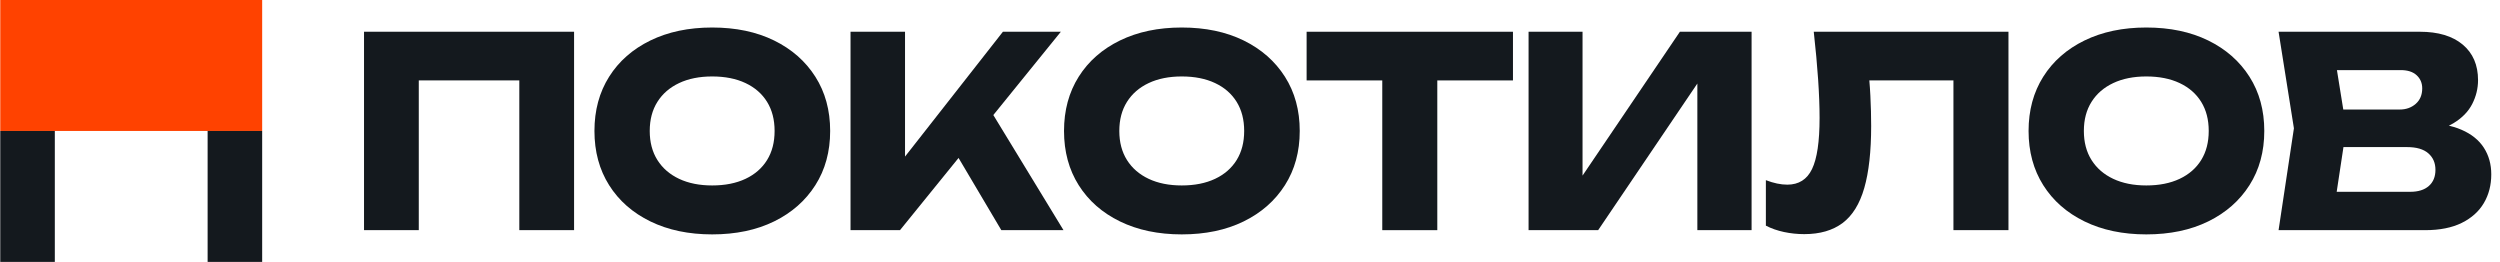
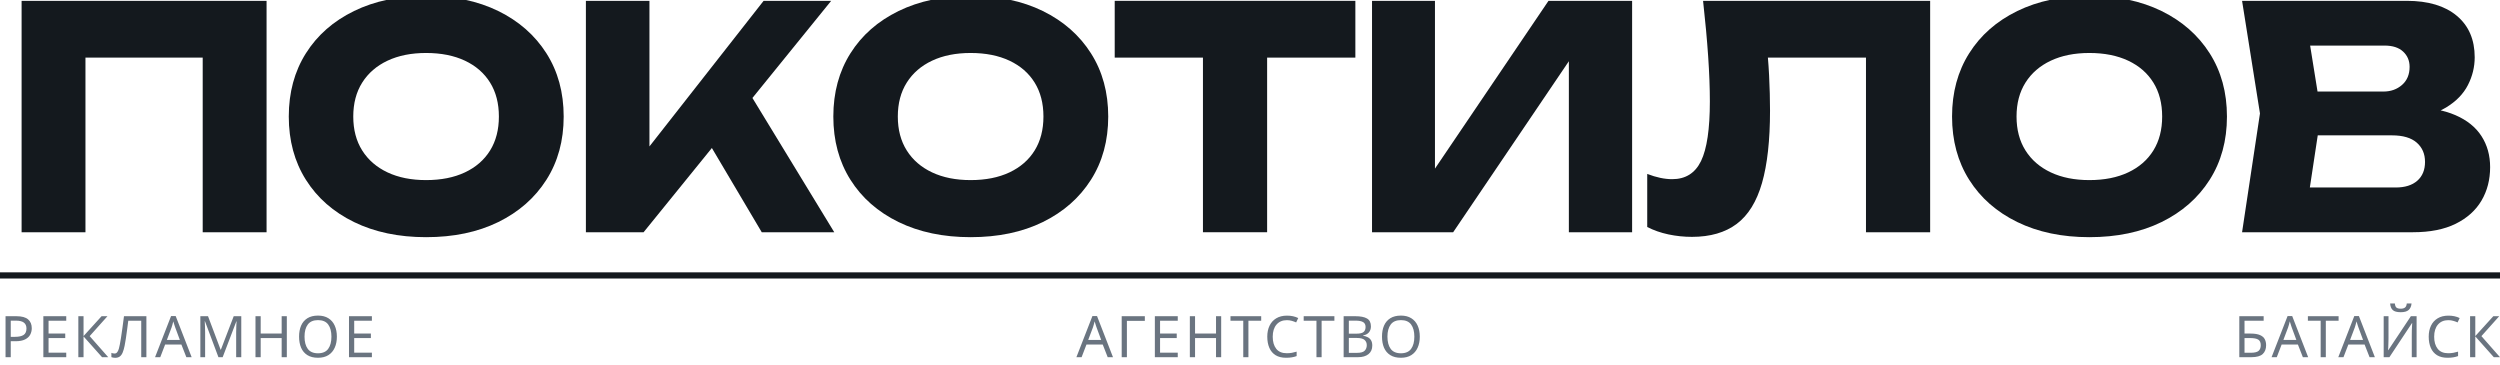
- <svg xmlns="http://www.w3.org/2000/svg" viewBox="0 0 944.8 99.0" width="945" height="99" role="img" aria-label="ПОКОТИЛОВ">
-   <rect x="0" y="0" width="99.00" height="49.50" fill="#FF4200" />
-   <rect x="0" y="49.50" width="20.62" height="49.50" fill="#14191E" />
-   <rect x="78.38" y="49.50" width="20.62" height="49.50" fill="#14191E" />
-   <g fill="#14191E" transform="translate(130.50 87.00)">
+ <svg xmlns="http://www.w3.org/2000/svg" viewBox="0 0 810.3 117.5" width="810" height="118" role="img" aria-label="ПОКОТИЛОВ — рекламное агентство, Батайск">
+   <g fill="#14191E" transform="translate(0 75.00)">
    <path transform="translate(0.00 0) scale(0.1 -0.1)" d="M864 750V0H657V660L750 566H184L277 660V0H70V750Z" />
-     <path transform="translate(90.40 0) scale(0.1 -0.1)" d="M482 -16Q349 -16 248.5 33.0Q148 82 92.5 170.0Q37 258 37 375Q37 492 92.5 580.0Q148 668 248.5 717.0Q349 766 482 766Q616 766 716.0 717.0Q816 668 872.0 580.0Q928 492 928 375Q928 258 872.0 170.0Q816 82 716.0 33.0Q616 -16 482 -16ZM482 169Q555 169 608.0 194.0Q661 219 689.5 265.0Q718 311 718 375Q718 439 689.5 485.0Q661 531 608.0 556.0Q555 581 482 581Q410 581 357.0 556.0Q304 531 275.0 485.0Q246 439 246 375Q246 311 275.0 265.0Q304 219 357.0 194.0Q410 169 482 169Z" />
-     <path transform="translate(183.90 0) scale(0.1 -0.1)" d="M70 0V750H276V165L221 208L646 750H865L257 0ZM428 358 580 484 875 0H640Z" />
-     <path transform="translate(267.90 0) scale(0.1 -0.1)" d="M482 -16Q349 -16 248.5 33.0Q148 82 92.5 170.0Q37 258 37 375Q37 492 92.5 580.0Q148 668 248.5 717.0Q349 766 482 766Q616 766 716.0 717.0Q816 668 872.0 580.0Q928 492 928 375Q928 258 872.0 170.0Q816 82 716.0 33.0Q616 -16 482 -16ZM482 169Q555 169 608.0 194.0Q661 219 689.5 265.0Q718 311 718 375Q718 439 689.5 485.0Q661 531 608.0 556.0Q555 581 482 581Q410 581 357.0 556.0Q304 531 275.0 485.0Q246 439 246 375Q246 311 275.0 265.0Q304 219 357.0 194.0Q410 169 482 169Z" />
-     <path transform="translate(361.40 0) scale(0.1 -0.1)" d="M305 659H513V0H305ZM19 750H799V566H19Z" />
-     <path transform="translate(440.20 0) scale(0.1 -0.1)" d="M70 0V750H274V109L217 122L642 750H913V0H708V653L766 640L333 0Z" />
-     <path transform="translate(535.50 0) scale(0.1 -0.1)" d="M195 750H931V0H723V660L817 566H311L398 635Q406 569 409.0 508.5Q412 448 412 394Q412 250 386.0 159.5Q360 69 304.0 27.0Q248 -15 159 -15Q120 -15 82.5 -7.0Q45 1 14 17V189Q58 172 95 172Q160 172 188.5 231.0Q217 290 217 424Q217 489 211.5 570.0Q206 651 195 750Z" />
-     <path transform="translate(632.50 0) scale(0.1 -0.1)" d="M482 -16Q349 -16 248.5 33.0Q148 82 92.5 170.0Q37 258 37 375Q37 492 92.5 580.0Q148 668 248.5 717.0Q349 766 482 766Q616 766 716.0 717.0Q816 668 872.0 580.0Q928 492 928 375Q928 258 872.0 170.0Q816 82 716.0 33.0Q616 -16 482 -16ZM482 169Q555 169 608.0 194.0Q661 219 689.5 265.0Q718 311 718 375Q718 439 689.5 485.0Q661 531 608.0 556.0Q555 581 482 581Q410 581 357.0 556.0Q304 531 275.0 485.0Q246 439 246 375Q246 311 275.0 265.0Q304 219 357.0 194.0Q410 169 482 169Z" />
-     <path transform="translate(726.00 0) scale(0.1 -0.1)" d="M578 367 595 406Q682 404 738.5 379.5Q795 355 823.0 311.5Q851 268 851 211Q851 150 823.0 102.5Q795 55 739.5 27.5Q684 0 601 0H47L105 385L47 750H581Q685 750 743.0 701.5Q801 653 801 567Q801 520 779.0 477.0Q757 434 708.5 404.5Q660 375 578 367ZM252 48 172 145H545Q590 145 615.0 167.0Q640 189 640 228Q640 267 613.0 290.5Q586 314 533 314H225V456H505Q541 456 565.5 477.5Q590 499 590 536Q590 566 569.0 585.5Q548 605 509 605H173L252 702L303 385Z" />
+     <path transform="translate(89.90 0) scale(0.1 -0.1)" d="M482 -16Q349 -16 248.5 33.0Q148 82 92.5 170.0Q37 258 37 375Q37 492 92.5 580.0Q148 668 248.5 717.0Q349 766 482 766Q616 766 716.0 717.0Q816 668 872.0 580.0Q928 492 928 375Q928 258 872.0 170.0Q816 82 716.0 33.0Q616 -16 482 -16ZM482 169Q555 169 608.0 194.0Q661 219 689.5 265.0Q718 311 718 375Q718 439 689.5 485.0Q661 531 608.0 556.0Q555 581 482 581Q410 581 357.0 556.0Q304 531 275.0 485.0Q246 439 246 375Q246 311 275.0 265.0Q304 219 357.0 194.0Q410 169 482 169Z" />
+     <path transform="translate(182.90 0) scale(0.1 -0.1)" d="M70 0V750H276V165L221 208L646 750H865L257 0ZM428 358 580 484 875 0H640Z" />
+     <path transform="translate(266.40 0) scale(0.1 -0.1)" d="M482 -16Q349 -16 248.5 33.0Q148 82 92.5 170.0Q37 258 37 375Q37 492 92.5 580.0Q148 668 248.5 717.0Q349 766 482 766Q616 766 716.0 717.0Q816 668 872.0 580.0Q928 492 928 375Q928 258 872.0 170.0Q816 82 716.0 33.0Q616 -16 482 -16ZM482 169Q555 169 608.0 194.0Q661 219 689.5 265.0Q718 311 718 375Q718 439 689.5 485.0Q661 531 608.0 556.0Q555 581 482 581Q410 581 357.0 556.0Q304 531 275.0 485.0Q246 439 246 375Q246 311 275.0 265.0Q304 219 357.0 194.0Q410 169 482 169Z" />
+     <path transform="translate(359.40 0) scale(0.1 -0.1)" d="M305 659H513V0H305ZM19 750H799V566H19Z" />
+     <path transform="translate(437.70 0) scale(0.1 -0.1)" d="M70 0V750H274V109L217 122L642 750H913V0H708V653L766 640L333 0Z" />
+     <path transform="translate(532.50 0) scale(0.1 -0.1)" d="M195 750H931V0H723V660L817 566H311L398 635Q406 569 409.0 508.5Q412 448 412 394Q412 250 386.0 159.5Q360 69 304.0 27.0Q248 -15 159 -15Q120 -15 82.5 -7.0Q45 1 14 17V189Q58 172 95 172Q160 172 188.5 231.0Q217 290 217 424Q217 489 211.5 570.0Q206 651 195 750Z" />
+     <path transform="translate(629.00 0) scale(0.1 -0.1)" d="M482 -16Q349 -16 248.5 33.0Q148 82 92.5 170.0Q37 258 37 375Q37 492 92.5 580.0Q148 668 248.5 717.0Q349 766 482 766Q616 766 716.0 717.0Q816 668 872.0 580.0Q928 492 928 375Q928 258 872.0 170.0Q816 82 716.0 33.0Q616 -16 482 -16ZM482 169Q555 169 608.0 194.0Q661 219 689.5 265.0Q718 311 718 375Q718 439 689.5 485.0Q661 531 608.0 556.0Q555 581 482 581Q410 581 357.0 556.0Q304 531 275.0 485.0Q246 439 246 375Q246 311 275.0 265.0Q304 219 357.0 194.0Q410 169 482 169Z" />
+     <path transform="translate(722.00 0) scale(0.1 -0.1)" d="M578 367 595 406Q682 404 738.5 379.5Q795 355 823.0 311.5Q851 268 851 211Q851 150 823.0 102.5Q795 55 739.5 27.5Q684 0 601 0H47L105 385L47 750H581Q685 750 743.0 701.5Q801 653 801 567Q801 520 779.0 477.0Q757 434 708.5 404.5Q660 375 578 367ZM252 48 172 145H545Q590 145 615.0 167.0Q640 189 640 228Q640 267 613.0 290.5Q586 314 533 314H225V456H505Q541 456 565.5 477.5Q590 499 590 536Q590 566 569.0 585.5Q548 605 509 605H173L252 702L303 385Z" />
+   </g>
+   <rect x="0" y="88.00" width="810.30" height="2" fill="#14191E" />
+   <g fill="#6A7480" font-family="'PT Sans',sans-serif" font-size="18.6" letter-spacing="1" style="text-transform:uppercase">
+     <text x="0" y="115.5">РЕКЛАМНОЕ</text>
+     <text x="405.1" y="115.5" text-anchor="middle">АГЕНТСТВО</text>
+     <text x="810.3" y="115.5" text-anchor="end">БАТАЙСК</text>
  </g>
</svg>
